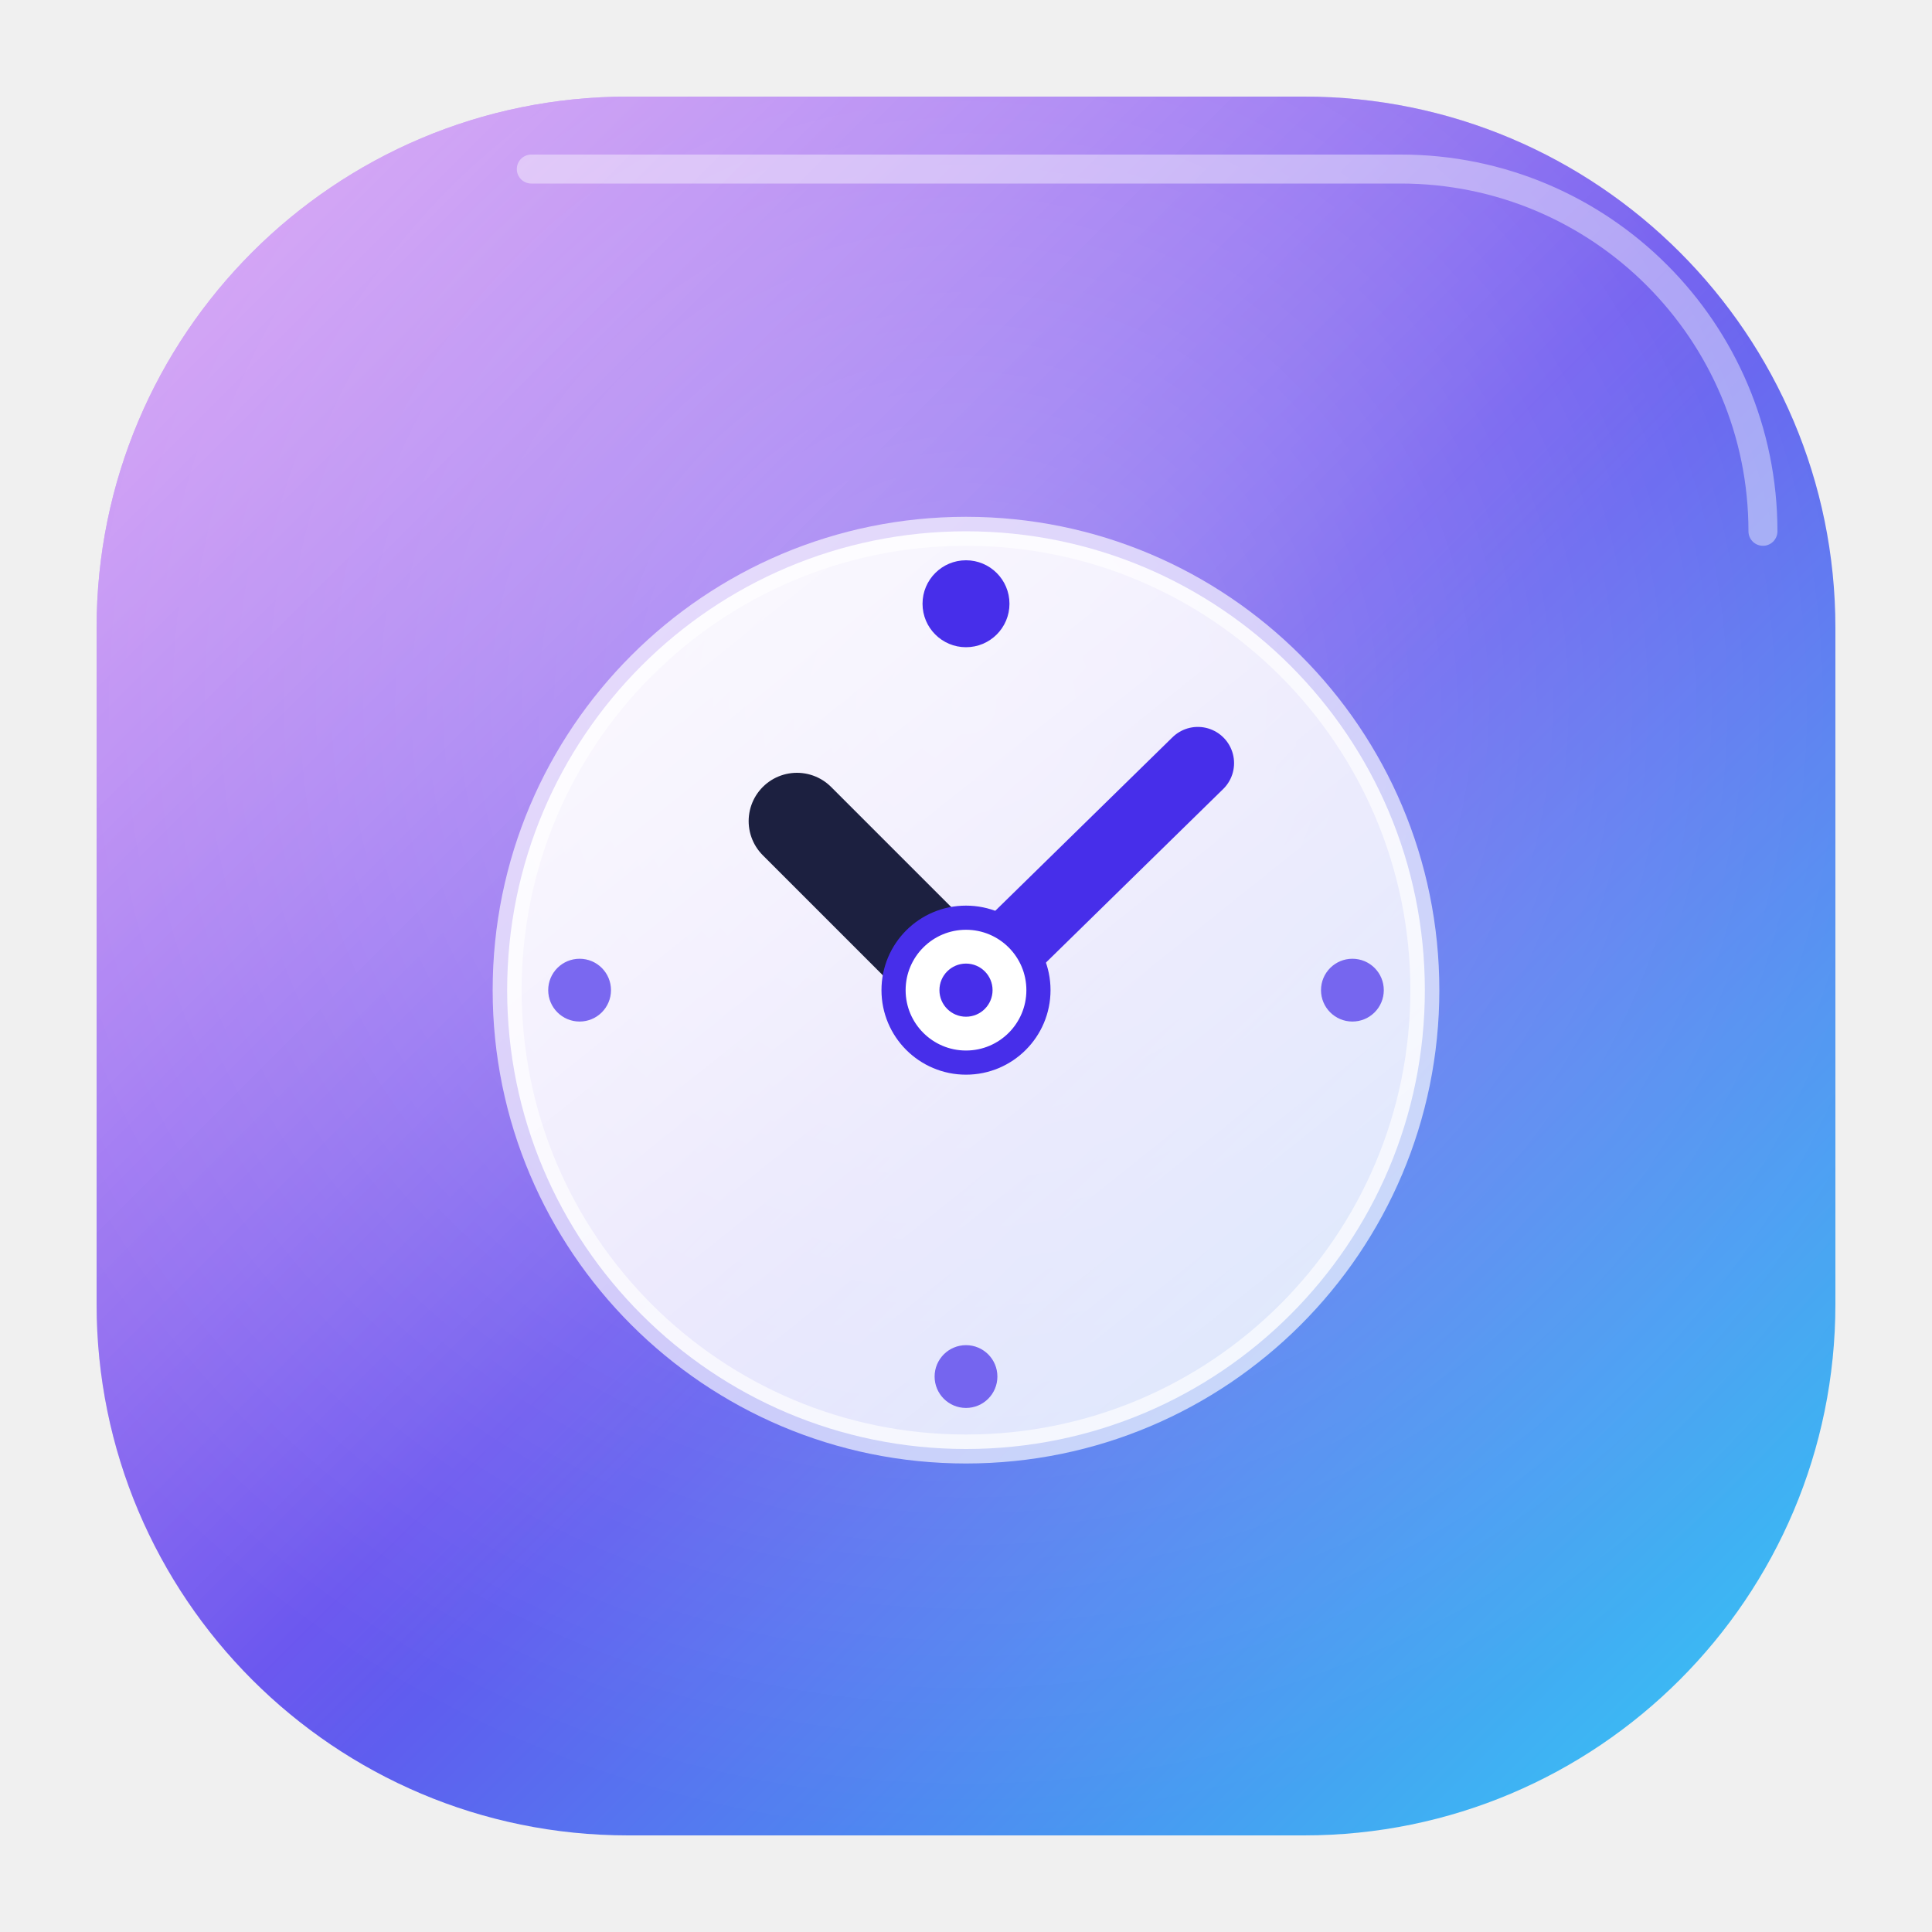
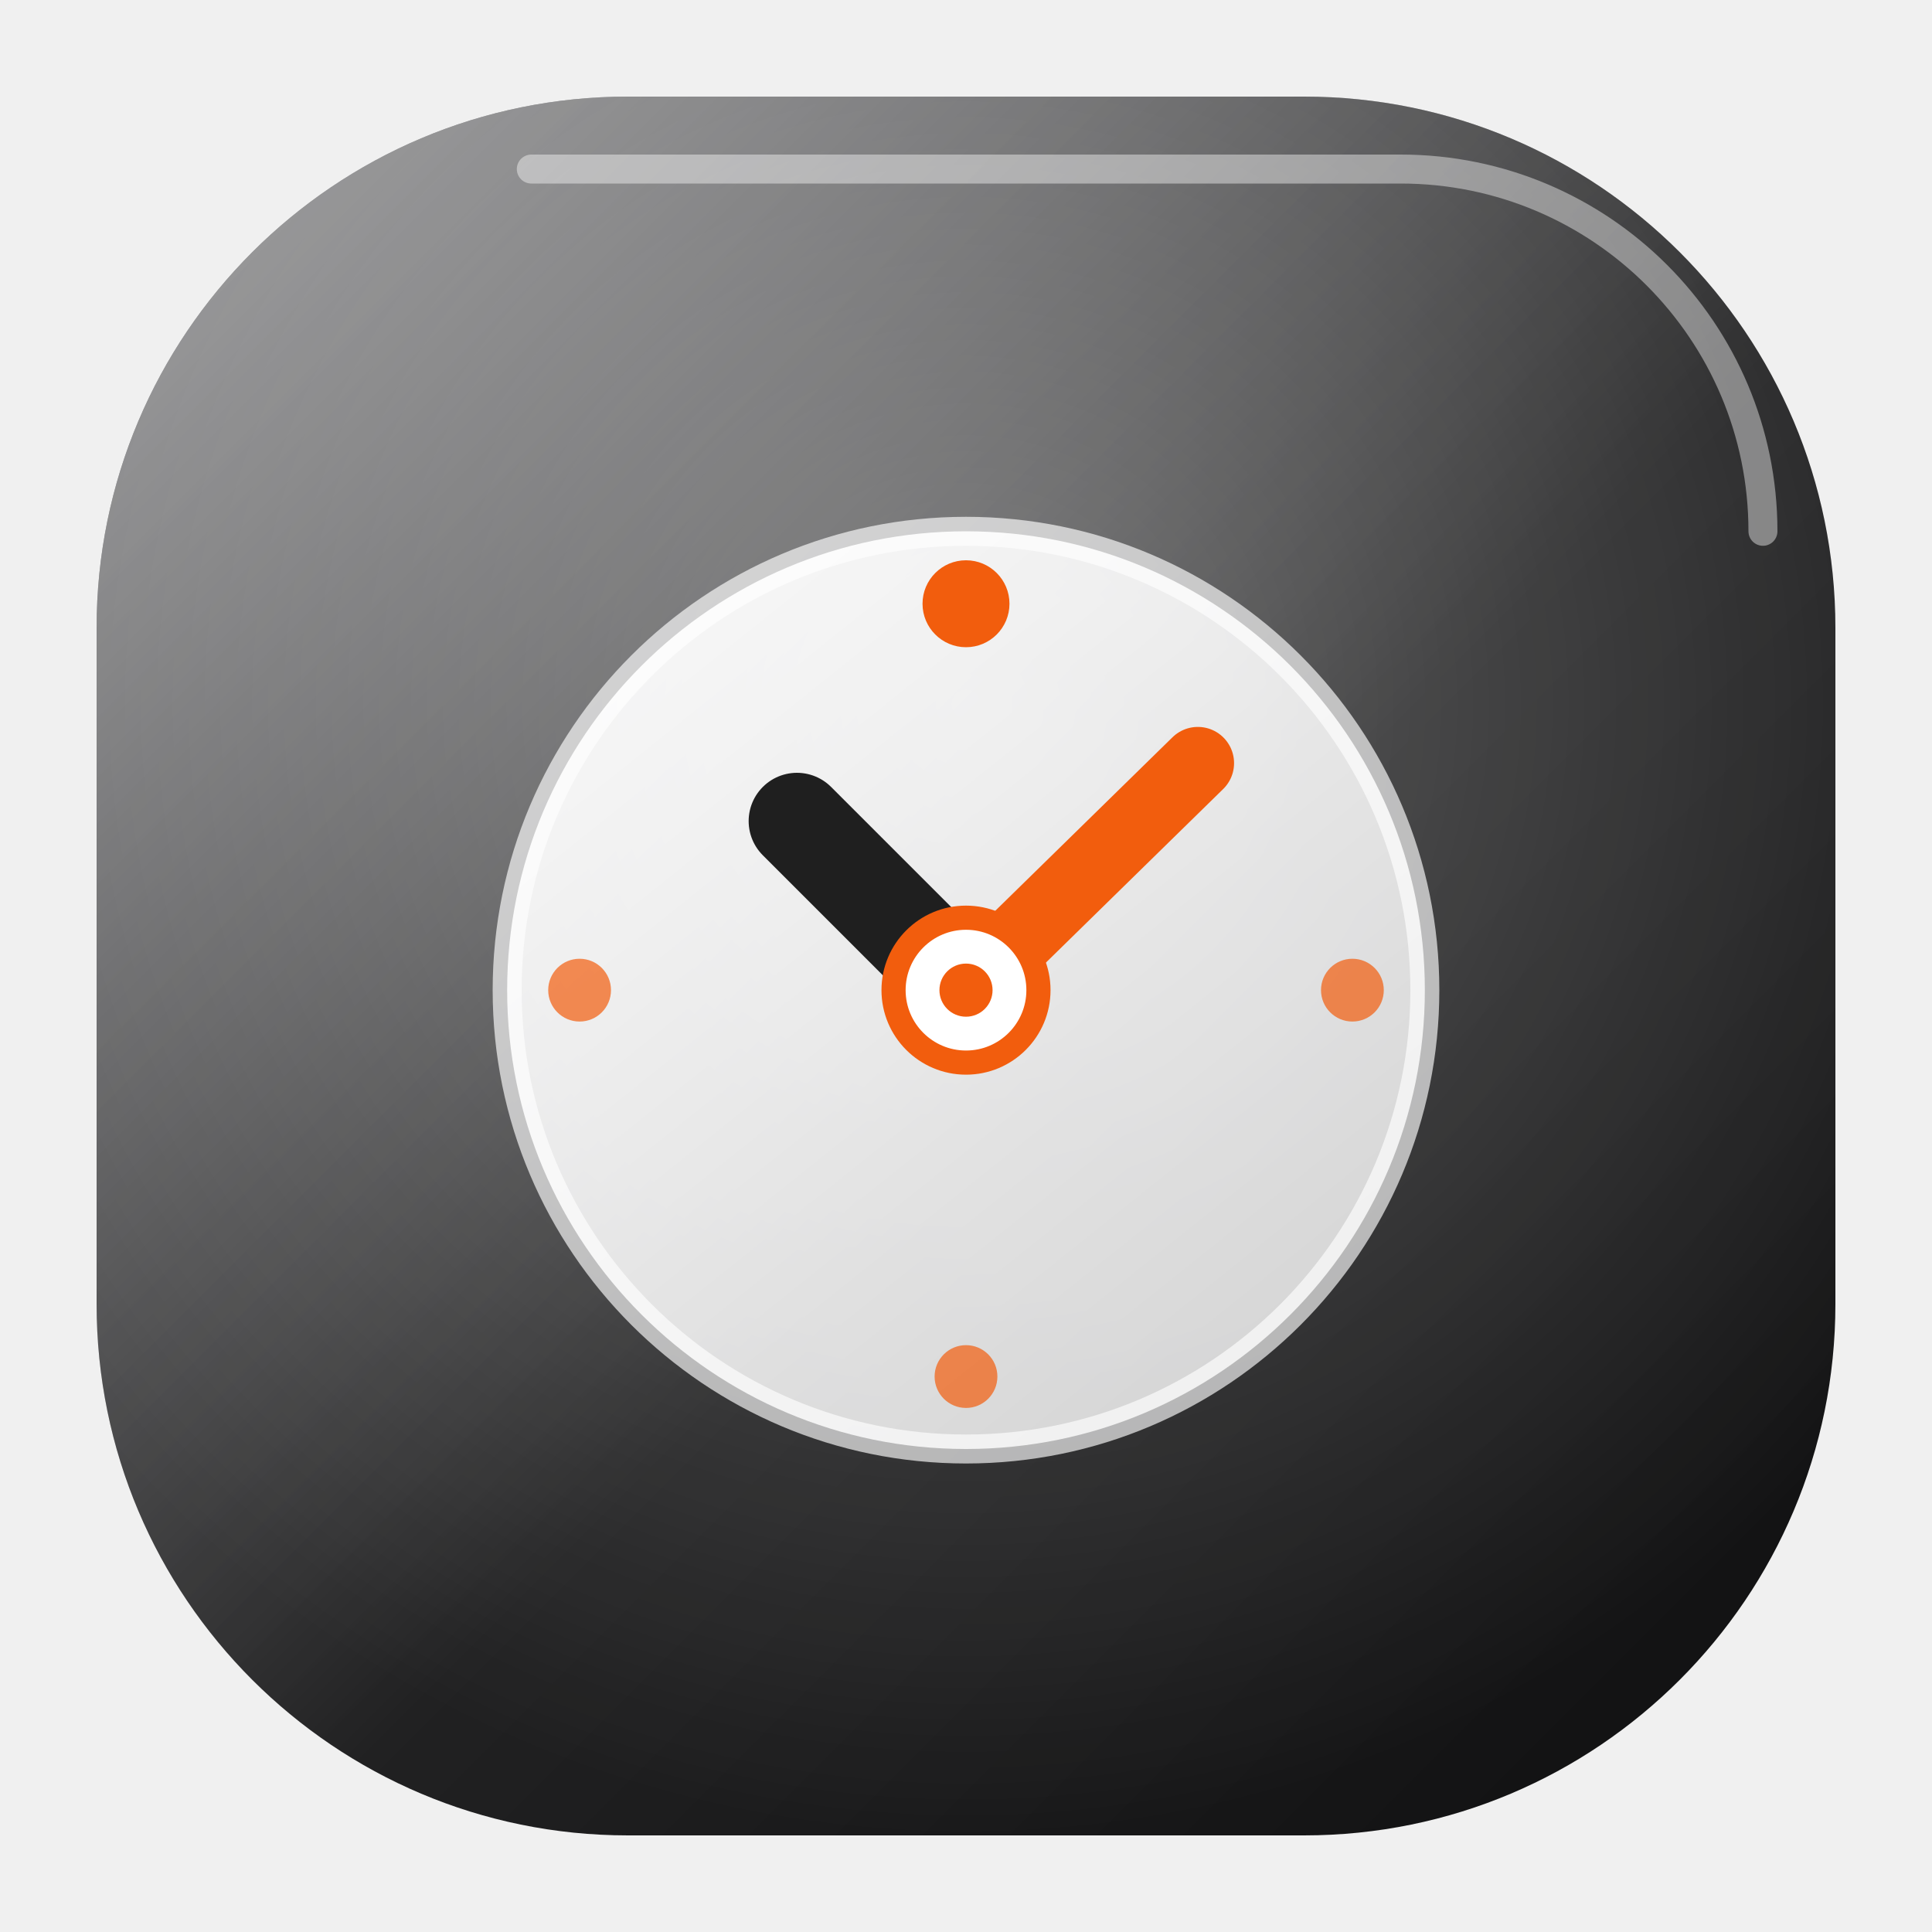
<svg xmlns="http://www.w3.org/2000/svg" viewBox="0 0 40 40" fill="none">
  <defs>
    <linearGradient id="bg" x1="2" y1="2" x2="38" y2="38" gradientUnits="userSpaceOnUse">
-       <stop offset="0%" stop-color="hsl(280 80% 64%)" />
-       <stop offset="50%" stop-color="hsl(248 82% 62%)" />
-       <stop offset="100%" stop-color="hsl(192 90% 58%)" />
+       <stop offset="0%" stop-color="hsl(240 2% 26%)" />
+       <stop offset="50%" stop-color="hsl(240 2% 14%)" />
+       <stop offset="100%" stop-color="hsl(240 3% 6%)" />
    </linearGradient>
    <linearGradient id="shine" x1="4" y1="4" x2="22" y2="22" gradientUnits="userSpaceOnUse">
      <stop offset="0%" stop-color="white" stop-opacity="0.45" />
      <stop offset="100%" stop-color="white" stop-opacity="0" />
    </linearGradient>
    <radialGradient id="inner" cx="0.5" cy="0.35" r="0.65">
      <stop offset="0%" stop-color="white" stop-opacity="0.28" />
      <stop offset="100%" stop-color="white" stop-opacity="0" />
    </radialGradient>
    <linearGradient id="face" x1="12" y1="10" x2="28" y2="30" gradientUnits="userSpaceOnUse">
      <stop offset="0%" stop-color="white" stop-opacity="0.95" />
      <stop offset="100%" stop-color="white" stop-opacity="0.78" />
    </linearGradient>
  </defs>
  <rect x="2" y="2" width="36" height="36" rx="11" fill="url(#bg)" />
  <rect x="2" y="2" width="36" height="36" rx="11" fill="url(#shine)" />
  <rect x="2" y="2" width="36" height="36" rx="11" fill="url(#inner)" />
  <path d="M11 3.5 H29 a7.5 7.5 0 0 1 7.5 7.5" stroke="white" stroke-opacity="0.42" stroke-width="0.6" stroke-linecap="round" fill="none" />
  <circle cx="20" cy="20.5" r="9.5" fill="url(#face)" />
  <circle cx="20" cy="20.5" r="9.5" stroke="white" stroke-opacity="0.65" stroke-width="0.6" />
-   <circle cx="20" cy="12.5" r="0.9" fill="hsl(248 82% 55%)" />
-   <circle cx="28" cy="20.5" r="0.65" fill="hsl(248 82% 55%)" fill-opacity="0.7" />
-   <circle cx="20" cy="28.5" r="0.65" fill="hsl(248 82% 55%)" fill-opacity="0.7" />
-   <circle cx="12" cy="20.5" r="0.65" fill="hsl(248 82% 55%)" fill-opacity="0.7" />
-   <line x1="20" y1="20.5" x2="16.5" y2="17" stroke="hsl(232 40% 18%)" stroke-width="2" stroke-linecap="round" />
-   <line x1="20" y1="20.5" x2="24.8" y2="15.8" stroke="hsl(248 82% 55%)" stroke-width="1.5" stroke-linecap="round" />
+   <circle cx="20" cy="12.5" r="0.9" fill="hsl(21 90% 50%)" />
+   <circle cx="28" cy="20.5" r="0.65" fill="hsl(21 90% 50%)" fill-opacity="0.7" />
+   <circle cx="20" cy="28.5" r="0.65" fill="hsl(21 90% 50%)" fill-opacity="0.7" />
+   <circle cx="12" cy="20.5" r="0.65" fill="hsl(21 90% 50%)" fill-opacity="0.7" />
+   <line x1="20" y1="20.5" x2="16.5" y2="17" stroke="hsl(0 0% 12%)" stroke-width="2" stroke-linecap="round" />
+   <line x1="20" y1="20.5" x2="24.8" y2="15.8" stroke="hsl(21 90% 50%)" stroke-width="1.5" stroke-linecap="round" />
  <circle cx="20" cy="20.5" r="1.5" fill="white" />
-   <circle cx="20" cy="20.5" r="1.5" stroke="hsl(248 82% 55%)" stroke-width="0.5" />
-   <circle cx="20" cy="20.5" r="0.55" fill="hsl(248 82% 55%)" />
+   <circle cx="20" cy="20.5" r="1.5" stroke="hsl(21 90% 50%)" stroke-width="0.5" />
+   <circle cx="20" cy="20.5" r="0.55" fill="hsl(21 90% 50%)" />
</svg>
